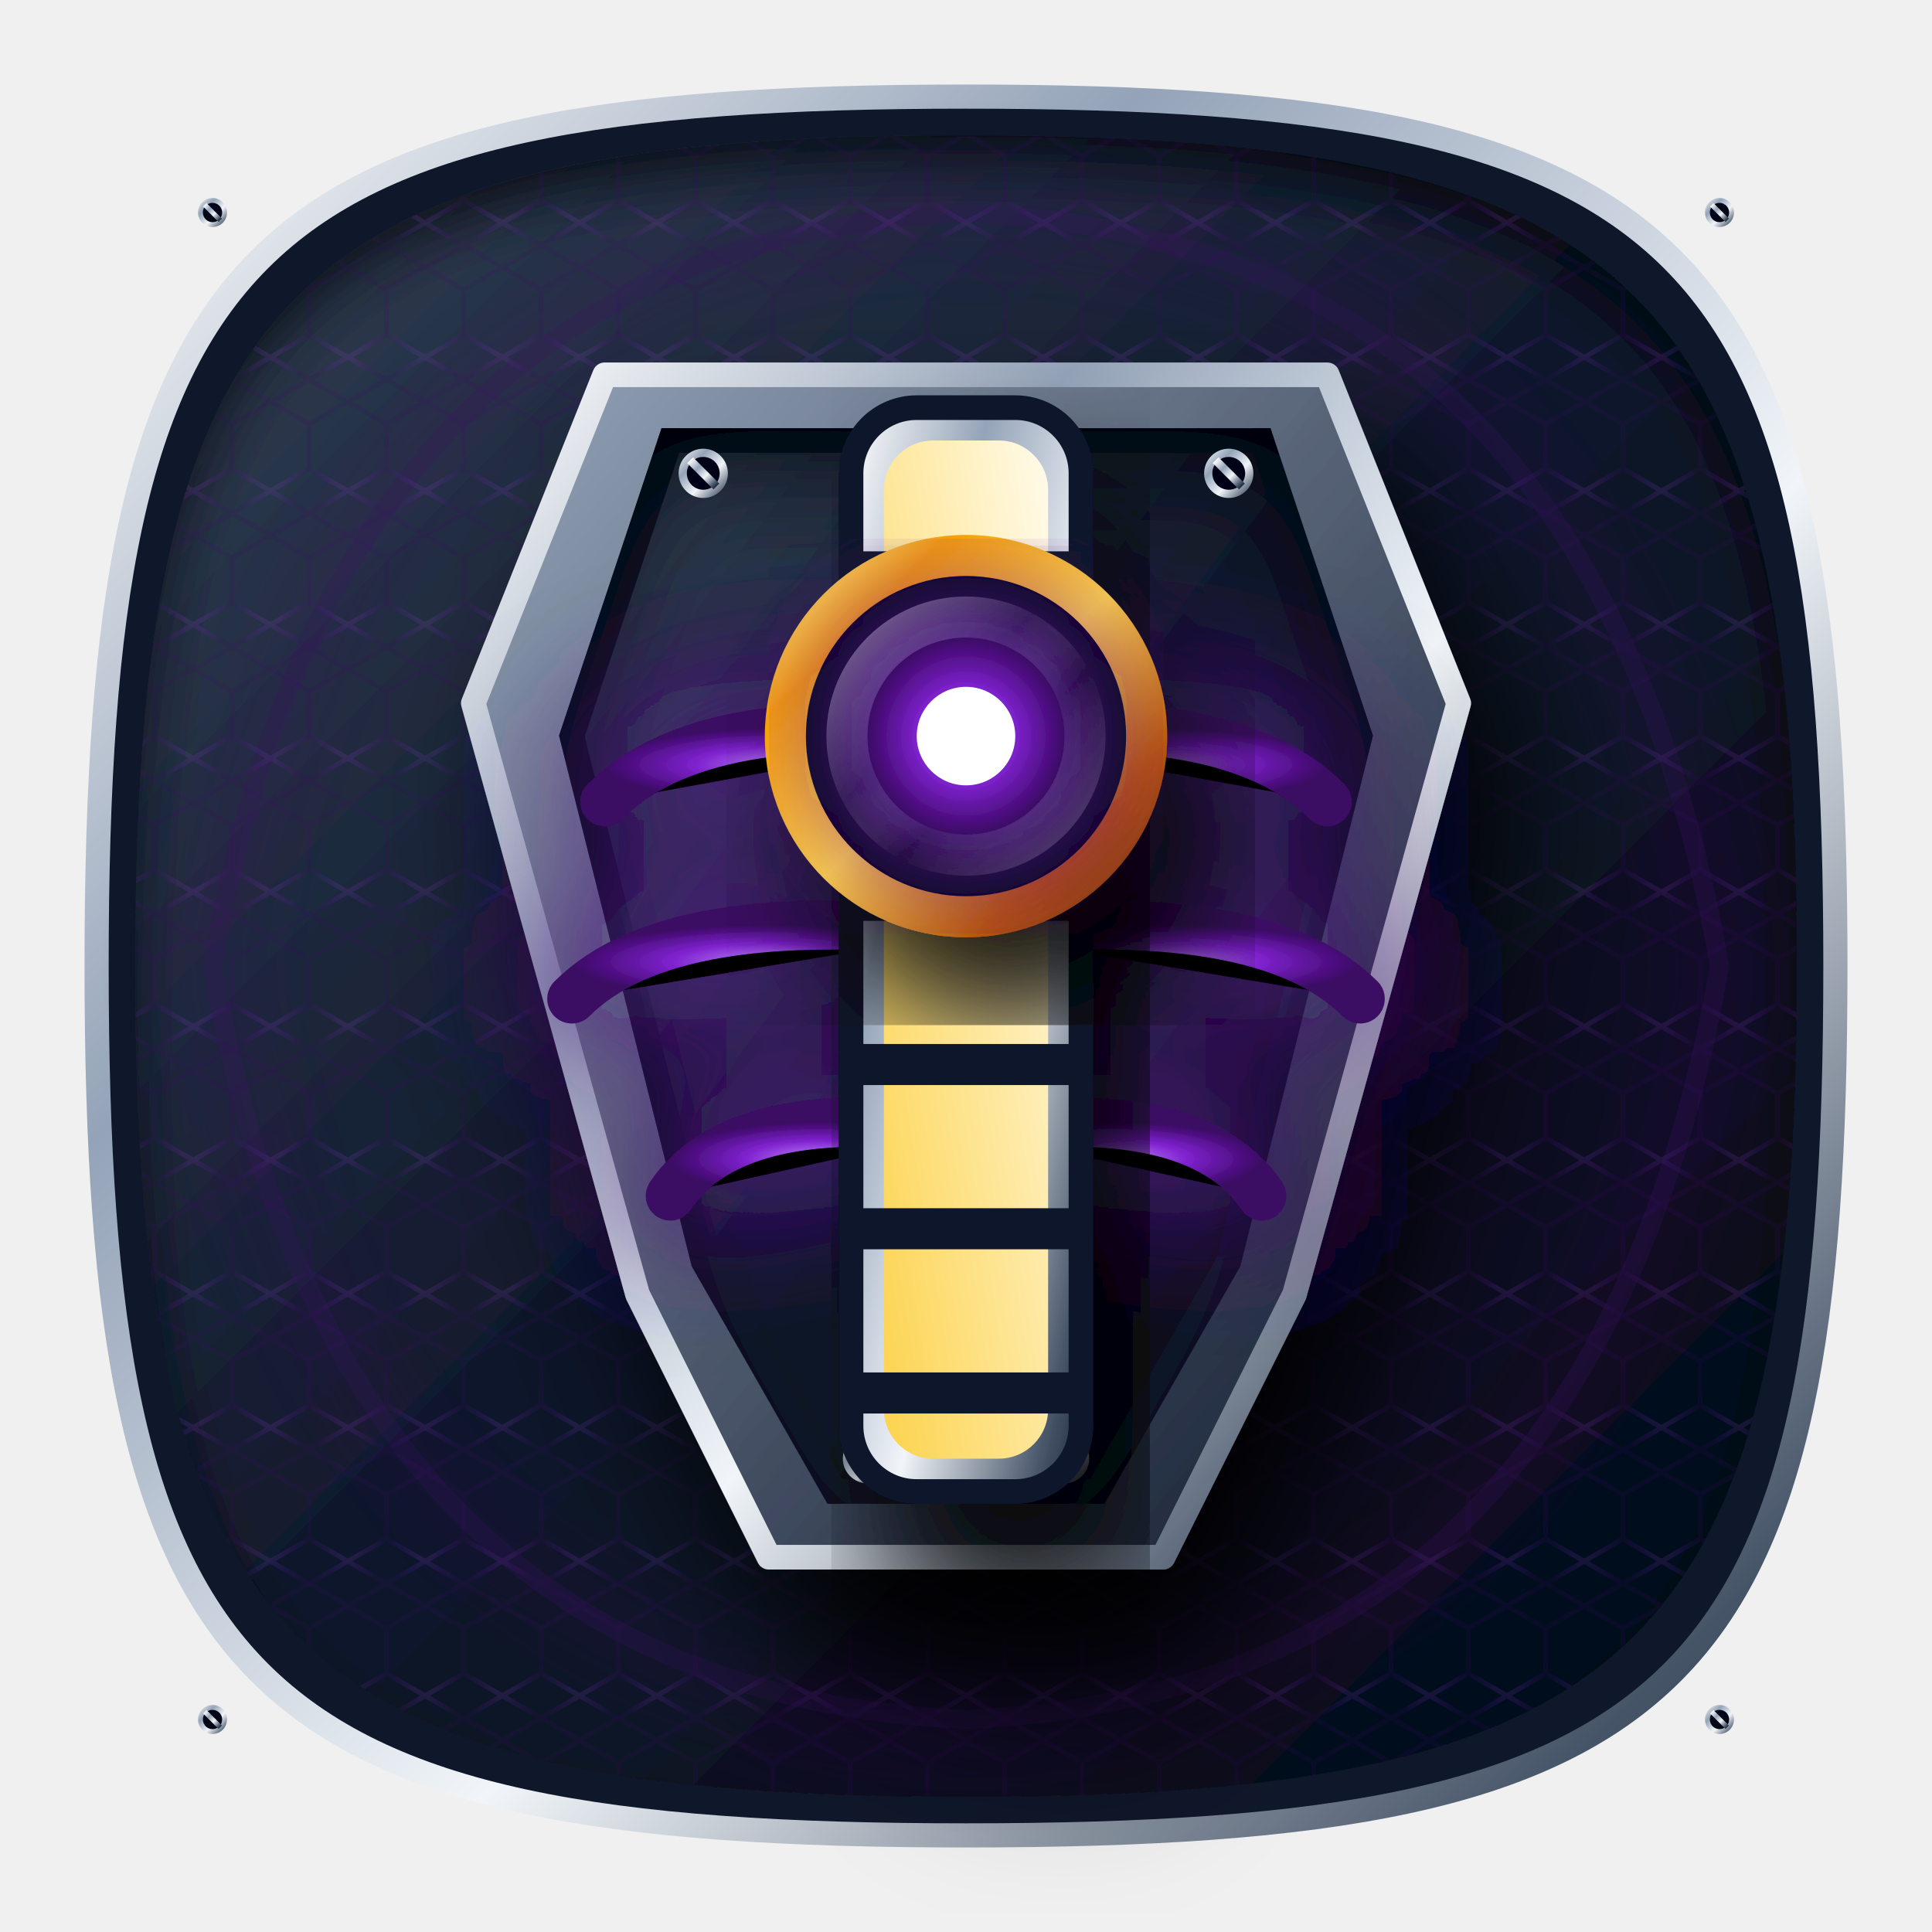
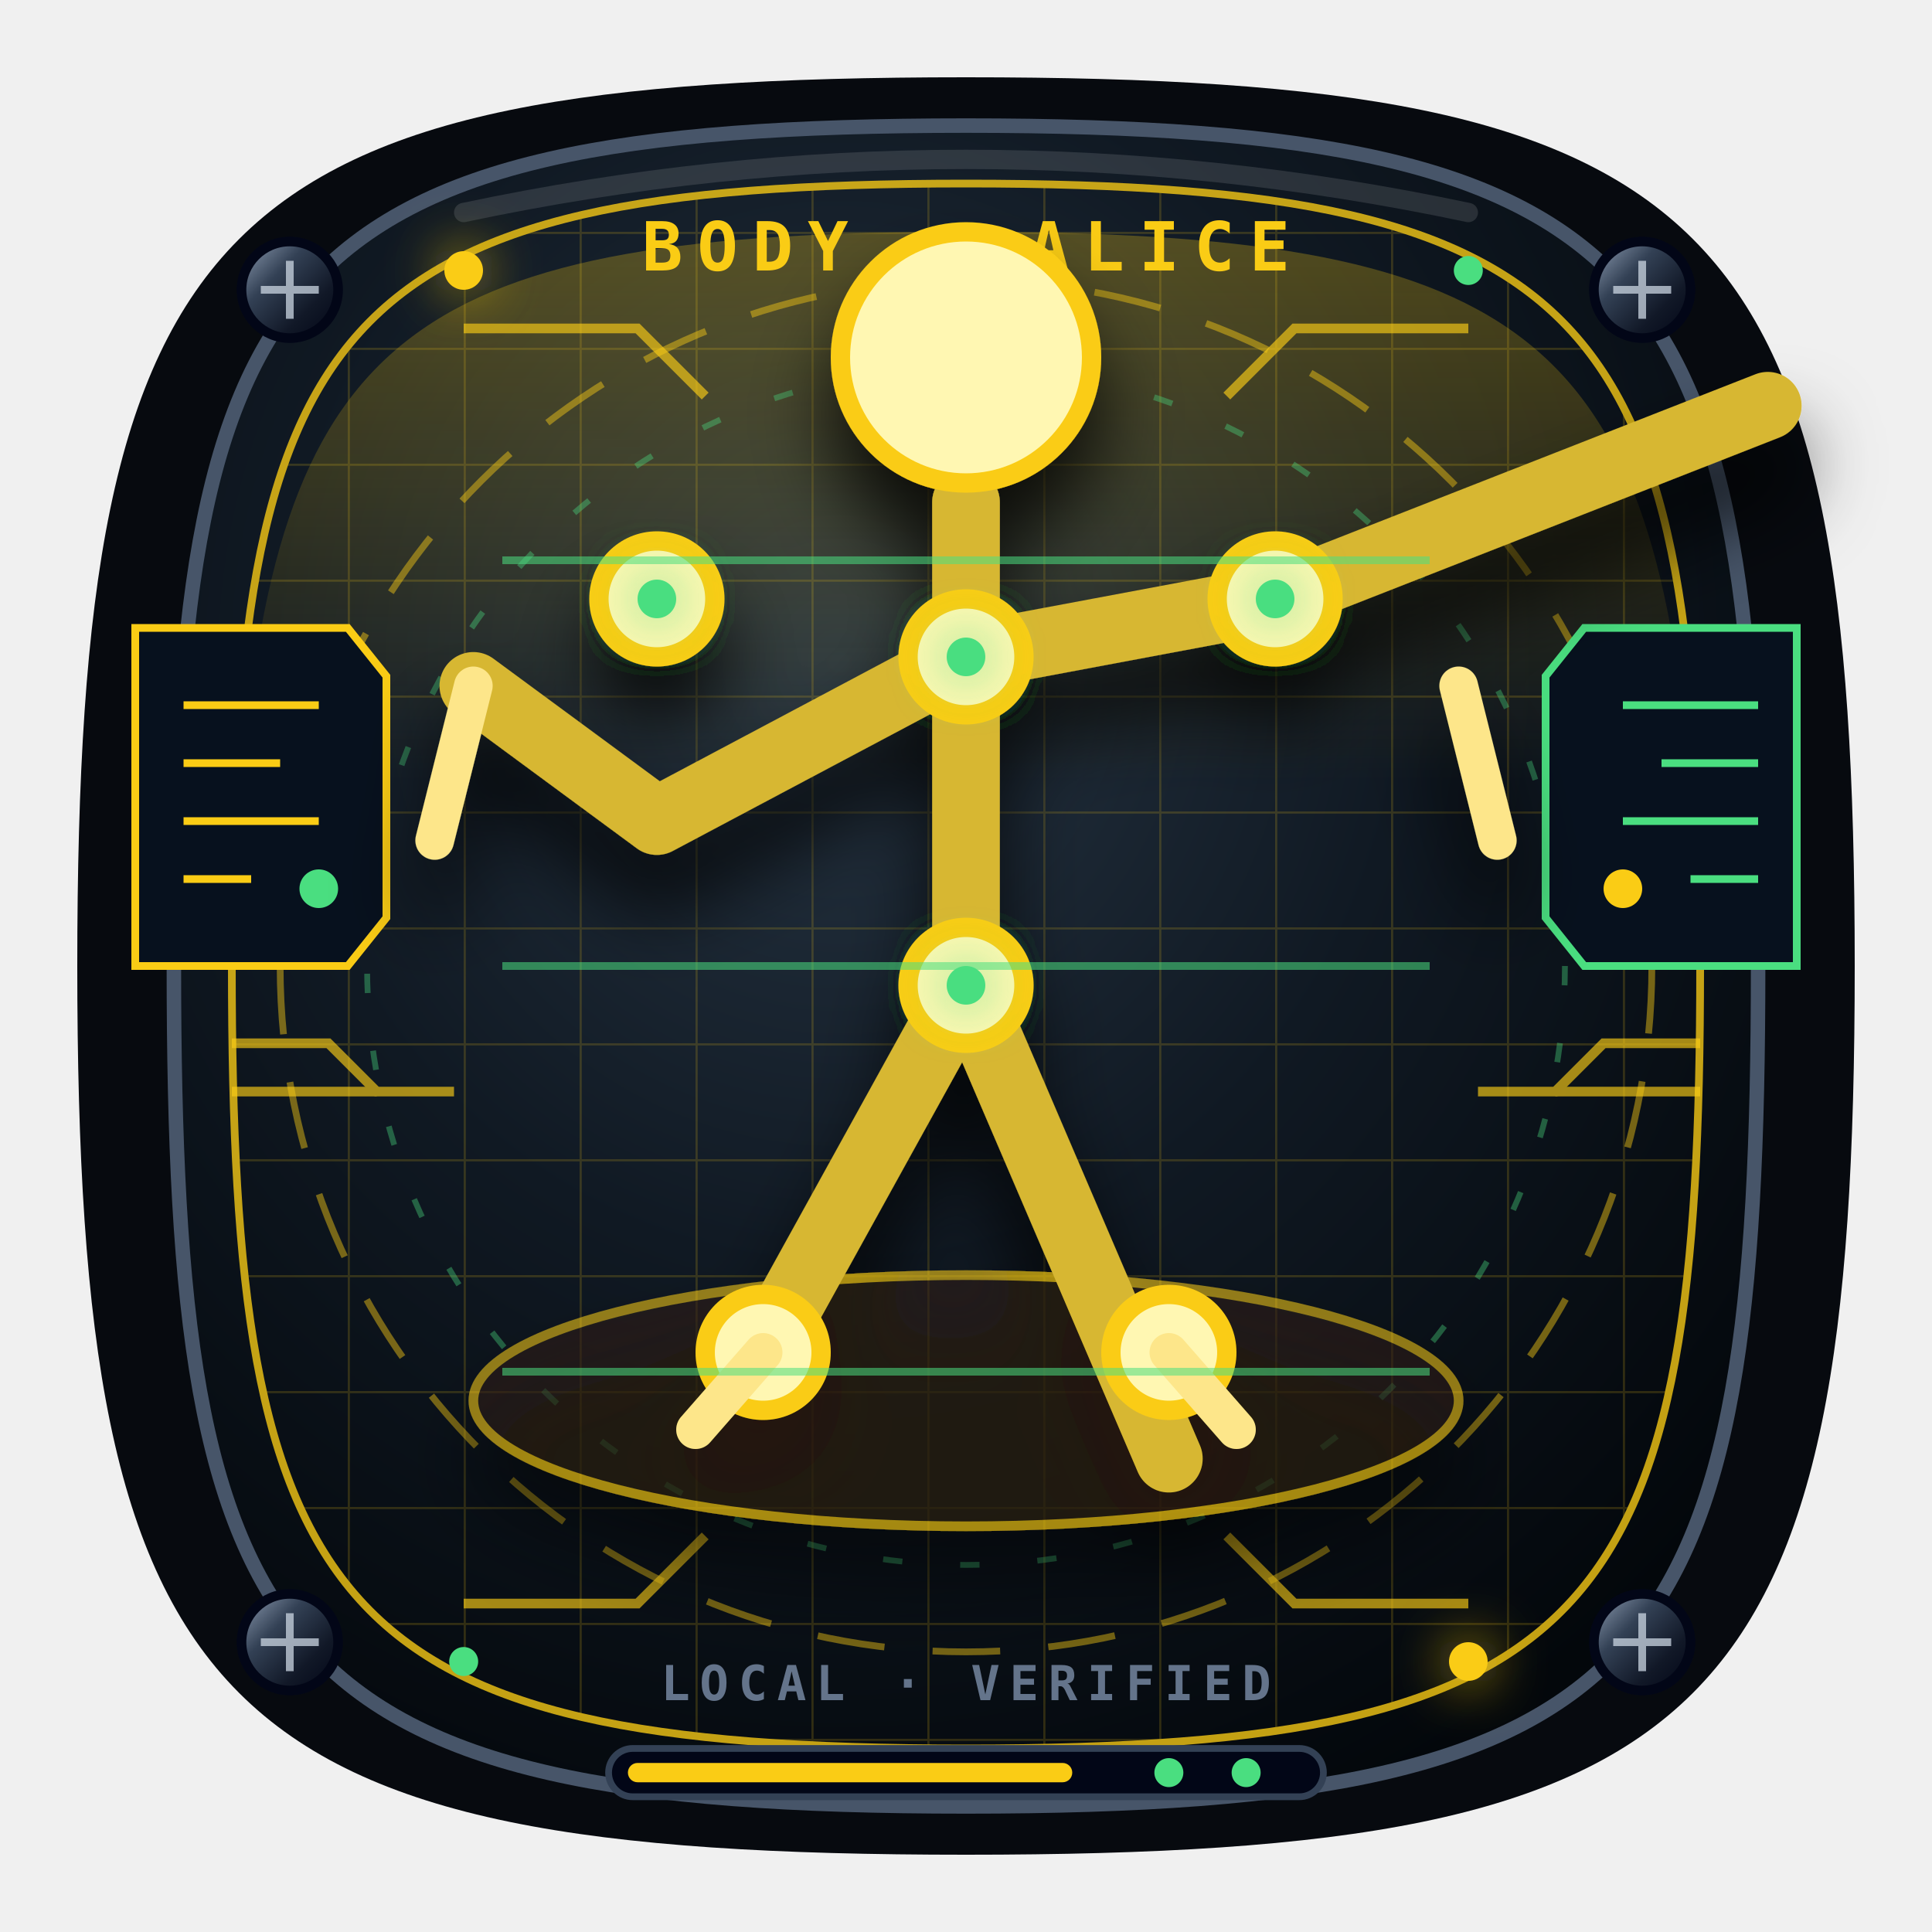
- <svg xmlns="http://www.w3.org/2000/svg" width="200" height="200" viewBox="0 0 200 200">
+ <svg xmlns="http://www.w3.org/2000/svg" viewBox="0 0 200 200" role="img" aria-label="Puente corporal">
+   <style>
+     .body-orbit{animation:bodyOrbit 4s linear infinite}.body-pulse{animation:bodyPulse 1.8s ease-in-out infinite}.body-scan{animation:bodyScan 3s ease-in-out infinite}
+     @keyframes bodyOrbit{to{stroke-dashoffset:-42}}@keyframes bodyPulse{50%{opacity:.3}}@keyframes bodyScan{0%,100%{transform:translateX(-7px);opacity:.18}50%{transform:translateX(7px);opacity:.8}}
+     @media (prefers-reduced-motion:reduce){.body-orbit,.body-pulse,.body-scan{animation:none}}
+   </style>
  <defs>
-     <linearGradient id="goldGrad" x1="0%" y1="0%" x2="100%" y2="100%">
-       <stop offset="0%" stop-color="#fef08a" />
-       <stop offset="20%" stop-color="#f59e0b" />
-       <stop offset="50%" stop-color="#fcd34d" />
-       <stop offset="80%" stop-color="#b45309" />
-       <stop offset="100%" stop-color="#78350f" />
+     <radialGradient id="body-base" cx="42%" cy="32%" r="75%">
+       <stop stop-color="#263442" />
+       <stop offset=".48" stop-color="#101923" />
+       <stop offset="1" stop-color="#03070b" />
+     </radialGradient>
+     <linearGradient id="body-metal" x1="0" y1="0" x2="1" y2="1">
+       <stop stop-color="#94a3b8" />
+       <stop offset=".35" stop-color="#334155" />
+       <stop offset=".7" stop-color="#111827" />
+       <stop offset="1" stop-color="#020617" />
    </linearGradient>
-     <linearGradient id="goldLight" x1="0%" y1="100%" x2="100%" y2="0%">
-       <stop offset="0%" stop-color="#fcd34d" />
-       <stop offset="100%" stop-color="#fffbeb" />
+     <linearGradient id="body-accent" x1="0" x2="1">
+       <stop stop-color="#facc15" />
+       <stop offset=".52" stop-color="#f8fafc" />
+       <stop offset="1" stop-color="#4ade80" />
    </linearGradient>
-     <linearGradient id="silverGrad" x1="0%" y1="0%" x2="100%" y2="100%">
-       <stop offset="0%" stop-color="#ffffff" />
-       <stop offset="30%" stop-color="#94a3b8" />
-       <stop offset="60%" stop-color="#f1f5f9" />
-       <stop offset="90%" stop-color="#475569" />
-       <stop offset="100%" stop-color="#1e293b" />
-     </linearGradient>
-     <linearGradient id="silverDark" x1="0%" y1="0%" x2="100%" y2="100%">
-       <stop offset="0%" stop-color="#94a3b8" />
-       <stop offset="100%" stop-color="#0f172a" />
-     </linearGradient>
-     <linearGradient id="darkMetal" x1="0%" y1="0%" x2="100%" y2="100%">
-       <stop offset="0%" stop-color="#334155" />
-       <stop offset="50%" stop-color="#0f172a" />
-       <stop offset="100%" stop-color="#020617" />
-     </linearGradient>
-     <linearGradient id="solarCellGrad" x1="0%" y1="0%" x2="0%" y2="100%">
-       <stop offset="0%" stop-color="#0ea5e9" />
-       <stop offset="15%" stop-color="#0369a1" />
-       <stop offset="85%" stop-color="#0f172a" />
-       <stop offset="100%" stop-color="#020617" />
-     </linearGradient>
-     <linearGradient id="glassGrad" x1="0%" y1="0%" x2="100%" y2="100%">
-       <stop offset="0%" stop-color="#ffffff" stop-opacity="0.6" />
-       <stop offset="40%" stop-color="#ffffff" stop-opacity="0.1" />
-       <stop offset="60%" stop-color="#000000" stop-opacity="0.4" />
-       <stop offset="100%" stop-color="#ffffff" stop-opacity="0.3" />
-     </linearGradient>
-     <radialGradient id="accentGrad" cx="50%" cy="50%" r="50%">
-       <stop offset="0%" stop-color="#c084fc" />
-       <stop offset="50%" stop-color="#7e22ce" />
-       <stop offset="100%" stop-color="#3b0764" />
+     <radialGradient id="body-holo">
+       <stop stop-color="#fff" />
+       <stop offset=".18" stop-color="#facc15" />
+       <stop offset=".68" stop-color="#4ade80" />
+       <stop offset="1" stop-color="#07111d" />
    </radialGradient>
-     <filter id="neonGlow" x="-20%" y="-20%" width="140%" height="140%">
-       <feGaussianBlur stdDeviation="2" result="blur" />
+     <pattern id="body-grid" width="12" height="12" patternUnits="userSpaceOnUse">
+       <path d="M12 0H0v12" fill="none" stroke="#facc15" stroke-width=".45" opacity=".22" />
+     </pattern>
+     <filter id="body-glow" x="-50%" y="-50%" width="200%" height="200%">
+       <feGaussianBlur stdDeviation="2.8" result="b" />
      <feMerge>
-         <feMergeNode in="blur" />
+         <feMergeNode in="b" />
        <feMergeNode in="SourceGraphic" />
      </feMerge>
    </filter>
-     <filter id="strongGlow" x="-50%" y="-50%" width="200%" height="200%">
-       <feGaussianBlur stdDeviation="4.5" result="blur" />
-       <feComponentTransfer>
-         <feFuncA type="linear" slope="1.8" />
-       </feComponentTransfer>
-       <feMerge>
-         <feMergeNode />
-         <feMergeNode in="SourceGraphic" />
-       </feMerge>
+     <filter id="body-shadow" x="-40%" y="-40%" width="180%" height="190%">
+       <feDropShadow dx="0" dy="6" stdDeviation="4" flood-color="#000" flood-opacity=".8" />
    </filter>
-     <filter id="dropShadow" x="-30%" y="-30%" width="160%" height="160%">
-       <feDropShadow dx="3" dy="6" stdDeviation="4" flood-color="#000" flood-opacity="0.9" />
-     </filter>
-     <filter id="innerShadow" x="-20%" y="-20%" width="140%" height="140%">
-       <feOffset dx="0" dy="3" />
-       <feGaussianBlur stdDeviation="3" result="offset-blur" />
-       <feComposite operator="out" in="SourceGraphic" in2="offset-blur" result="inverse" />
-       <feFlood flood-color="black" flood-opacity="0.9" result="color" />
-       <feComposite operator="in" in="color" in2="inverse" result="shadow" />
-       <feComposite operator="over" in="shadow" in2="SourceGraphic" />
-     </filter>
-     <pattern id="hexPattern" x="0" y="0" width="8" height="13.856" patternUnits="userSpaceOnUse">
-       <path d="M4 0 L8 2.309 L8 6.928 L4 9.237 L0 6.928 L0 2.309 Z M4 13.856 L8 11.547 L4 9.237 L0 11.547 Z" fill="none" stroke="url(#accentGrad)" stroke-width="0.5" opacity="0.15" />
-     </pattern>
-     <g id="screw">
-       <circle cx="0" cy="0" r="1.5" fill="url(#silverGrad)" filter="url(#dropShadow)" />
-       <circle cx="0" cy="0" r="1" fill="#020617" />
-       <line x1="-0.8" y1="-0.8" x2="0.8" y2="0.8" stroke="url(#silverGrad)" stroke-width="0.5" />
+     <linearGradient id="body-beam" x1="0" y1="0" x2="0" y2="1">
+       <stop stop-color="#facc15" stop-opacity=".28" />
+       <stop offset="1" stop-color="#facc15" stop-opacity="0" />
+     </linearGradient>
+   </defs>
+   <path d="M100 8C178 8 192 22 192 100S178 192 100 192 8 178 8 100 22 8 100 8Z" fill="#070a0f" />
+   <path d="M100 13c72 0 82 15 82 87s-10 87-82 87-82-15-82-87 10-87 82-87Z" fill="url(#body-base)" stroke="#475569" stroke-width="1.5" />
+   <path d="M100 19c66 0 76 14 76 81s-10 81-76 81-76-14-76-81 10-81 76-81Z" fill="url(#body-grid)" stroke="#facc15" stroke-width=".8" opacity=".78" />
+   <path d="M100 24c57 0 71 10 75 57L25 81c4-47 18-57 75-57Z" fill="url(#body-beam)" />
+   <circle class="body-orbit" cx="100" cy="100" r="71" fill="none" stroke="#facc15" stroke-width=".7" stroke-dasharray="7 5" opacity=".45" />
+   <circle class="body-orbit" cx="100" cy="100" r="62" fill="none" stroke="#4ade80" stroke-width=".6" stroke-dasharray="2 6" opacity=".38" />
+   <path d="M48 34h18l7 7m79-7h-18l-7 7M48 166h18l7-7m79 7h-18l-7-7" fill="none" stroke="#facc15" stroke-width="1" opacity=".65" />
+   <g fill="url(#body-metal)" stroke="#020617">
+     <circle cx="30" cy="30" r="5" />
+     <circle cx="170" cy="30" r="5" />
+     <circle cx="30" cy="170" r="5" />
+     <circle cx="170" cy="170" r="5" />
+   </g>
+   <g stroke="#cbd5e1" stroke-width=".8" opacity=".75">
+     <path d="M27 30h6m-3-3v6M167 30h6m-3-3v6M27 170h6m-3-3v6M167 170h6m-3-3v6" />
+   </g>
+   <g fill="#facc15" filter="url(#body-glow)">
+     <circle cx="48" cy="28" r="2" />
+     <circle cx="152" cy="172" r="2" />
+   </g>
+   <g fill="#4ade80">
+     <circle cx="152" cy="28" r="1.5" />
+     <circle cx="48" cy="172" r="1.5" />
+   </g>
+   <path d="M48 22Q100 11 152 22" fill="none" stroke="#fff" stroke-width="2" stroke-linecap="round" opacity=".12" />
+   <g font-family="Consolas,monospace" font-weight="900">
+     <text x="100" y="28" fill="#facc15" font-size="7" text-anchor="middle" letter-spacing="1.5">BODY · ALICE</text>
+     <text x="100" y="176" fill="#64748b" font-size="5" text-anchor="middle" letter-spacing="1">LOCAL · VERIFIED</text>
+   </g>
+   <g transform="translate(14 65)" fill="#07111e" stroke="#facc15" stroke-width=".8">
+     <path d="M0 0h22l4 5v25l-4 5H0z" />
+     <path d="M5 8h14M5 14h10M5 20h14M5 26h7" stroke="#facc15" />
+     <circle class="body-pulse" cx="19" cy="27" r="2" fill="#4ade80" stroke="none" />
+   </g>
+   <g transform="translate(160 65)" fill="#07111e" stroke="#4ade80" stroke-width=".8">
+     <path d="M4 0h22v35H4l-4-5V5z" />
+     <path d="M8 8h14M12 14h10M8 20h14M15 26h7" stroke="#4ade80" />
+     <circle class="body-pulse" cx="8" cy="27" r="2" fill="#facc15" stroke="none" />
+   </g>
+   <g transform="translate(100 91)" filter="url(#body-shadow)">
+     <ellipse cy="54" rx="51" ry="13" fill="#302507" stroke="#facc15" opacity=".55" />
+     <g fill="none" stroke="#d7b733" stroke-width="7" stroke-linecap="round" stroke-linejoin="round">
+       <path d="M0-39v50M0-23-32-6-51-20M0-23l32-6 51-20M0 11-21 49M0 11l21 49" />
    </g>
-   </defs>
-   <g>
-     <path d="M100 10 C 175 10 190 25 190 100 C 190 175 175 190 100 190 C 25 190 10 175 10 100 C 10 25 25 10 100 10 Z" fill="#0f172a" stroke="url(#silverGrad)" stroke-width="2.5" />
-     <path d="M100 14 C 170 14 186 30 186 100 C 186 170 170 186 100 186 C 30 186 14 170 14 100 C 14 30 30 14 100 14 Z" fill="url(#darkMetal)" filter="url(#innerShadow)" />
-     <path d="M100 14 C 170 14 186 30 186 100 C 186 170 170 186 100 186 C 30 186 14 170 14 100 C 14 30 30 14 100 14 Z" fill="url(#hexPattern)" />
-     <path d="M 100 22 Q 165 25 178 100 Q 165 175 100 178 Q 35 175 22 100 Q 35 25 100 22 Z" fill="none" stroke="url(#accentGrad)" stroke-width="2" filter="url(#strongGlow)" opacity="0.3">
-       <animate attributeName="opacity" values="0.1;0.6;0.1" dur="4s" repeatCount="indefinite" />
-     </path>
-     <use href="#screw" x="22" y="22" />
-     <use href="#screw" x="178" y="22" />
-     <use href="#screw" x="22" y="178" />
-     <use href="#screw" x="178" y="178" />
+     <g fill="#fff7b2" stroke="#facc15" stroke-width="2">
+       <circle cy="-54" r="13" />
+       <circle cy="-23" r="6" />
+       <circle cx="-32" cy="-29" r="6" />
+       <circle cx="32" cy="-29" r="6" />
+       <circle cy="11" r="6" />
+       <circle cx="-21" cy="49" r="6" />
+       <circle cx="21" cy="49" r="6" />
+     </g>
+     <g fill="#4ade80" filter="url(#body-glow)">
+       <circle cy="-23" r="2" />
+       <circle cx="-32" cy="-29" r="2" />
+       <circle cx="32" cy="-29" r="2" />
+       <circle cy="11" r="2" />
+     </g>
+     <path d="M-51-20-55-4m106-16 4 16M-21 49l-7 8m49-8 7 8" stroke="#fde68a" stroke-width="4" stroke-linecap="round" />
  </g>
-   <g transform="translate(100, 100) scale(1.7)" filter="url(#dropShadow)">
-     <path d="M -22 -36 L 22 -36 L 30 -16 L 20 20 L 12 36 L -12 36 L -20 20 L -30 -16 Z" fill="url(#silverDark)" stroke="url(#silverGrad)" stroke-width="1.5" stroke-linejoin="round" />
-     <path d="M -18 -32 L 18 -32 L 24 -14 L 16 18 L 8 32 L -8 32 L -16 18 L -24 -14 Z" fill="url(#darkMetal)" stroke="#0f172a" stroke-width="1.5" filter="url(#innerShadow)" />
-     <use href="#screw" x="-16" y="-30" />
-     <use href="#screw" x="16" y="-30" />
-     <use href="#screw" x="-6" y="30" />
-     <use href="#screw" x="6" y="30" />
-     <g stroke="url(#accentGrad)" stroke-width="3" stroke-linecap="round" filter="url(#strongGlow)">
-       <path d="M 0 -14 Q 16 -16 22 -10" />
-       <path d="M 0 -14 Q -16 -16 -22 -10" />
-       <path d="M 0 -2 Q 18 -4 24 2" />
-       <path d="M 0 -2 Q -18 -4 -24 2" />
-       <path d="M 0 10 Q 14 8 18 14" />
-       <path d="M 0 10 Q -14 8 -18 14" />
-       <animate attributeName="opacity" values="0.4;1;0.4" dur="2s" repeatCount="indefinite" />
-     </g>
-     <rect x="-7" y="-34" width="14" height="66" rx="4" fill="url(#silverGrad)" stroke="#0f172a" stroke-width="1.5" filter="url(#dropShadow)" />
-     <rect x="-5" y="-32" width="10" height="62" rx="3" fill="url(#goldLight)" />
-     <g stroke="#0f172a" stroke-width="2.5">
-       <line x1="-7" y1="-24" x2="7" y2="-24" />
-       <line x1="-7" y1="-14" x2="7" y2="-14" />
-       <line x1="-7" y1="-4" x2="7" y2="-4" />
-       <line x1="-7" y1="6" x2="7" y2="6" />
-       <line x1="-7" y1="16" x2="7" y2="16" />
-       <line x1="-7" y1="26" x2="7" y2="26" />
-     </g>
-     <g>
-       <circle cx="0" cy="-14" r="11" fill="#020617" stroke="url(#goldGrad)" stroke-width="2.5" filter="url(#dropShadow)" />
-       <circle cx="0" cy="-14" r="8.5" fill="url(#glassGrad)" />
-       <circle cx="0" cy="-14" r="6" fill="url(#accentGrad)" filter="url(#strongGlow)">
-         <animate attributeName="r" values="5;7;5" dur="1s" repeatCount="indefinite" />
-       </circle>
-       <circle cx="0" cy="-14" r="3" fill="#ffffff">
-         <animate attributeName="r" values="2;4;2" dur="1s" repeatCount="indefinite" />
-       </circle>
-     </g>
+   <g class="body-scan" stroke="#4ade80" stroke-width=".8" opacity=".55">
+     <path d="M52 58h96M52 100h96M52 142h96" />
+   </g>
+   <g opacity=".65" stroke="#facc15" stroke-width="1">
+     <path d="M24 108h10l5 5h8M176 108h-10l-5 5h-8" fill="none" />
+     <path d="M24 113h15M176 113h-15" />
+   </g>
+   <g transform="translate(63 181)">
+     <rect width="74" height="5" rx="2.5" fill="#020617" stroke="#334155" stroke-width=".7" />
+     <rect x="2" y="1.5" width="46" height="2" rx="1" fill="#facc15" />
+     <circle cx="58" cy="2.5" r="1.5" fill="#4ade80" />
+     <circle cx="66" cy="2.5" r="1.5" fill="#4ade80" />
  </g>
</svg>
